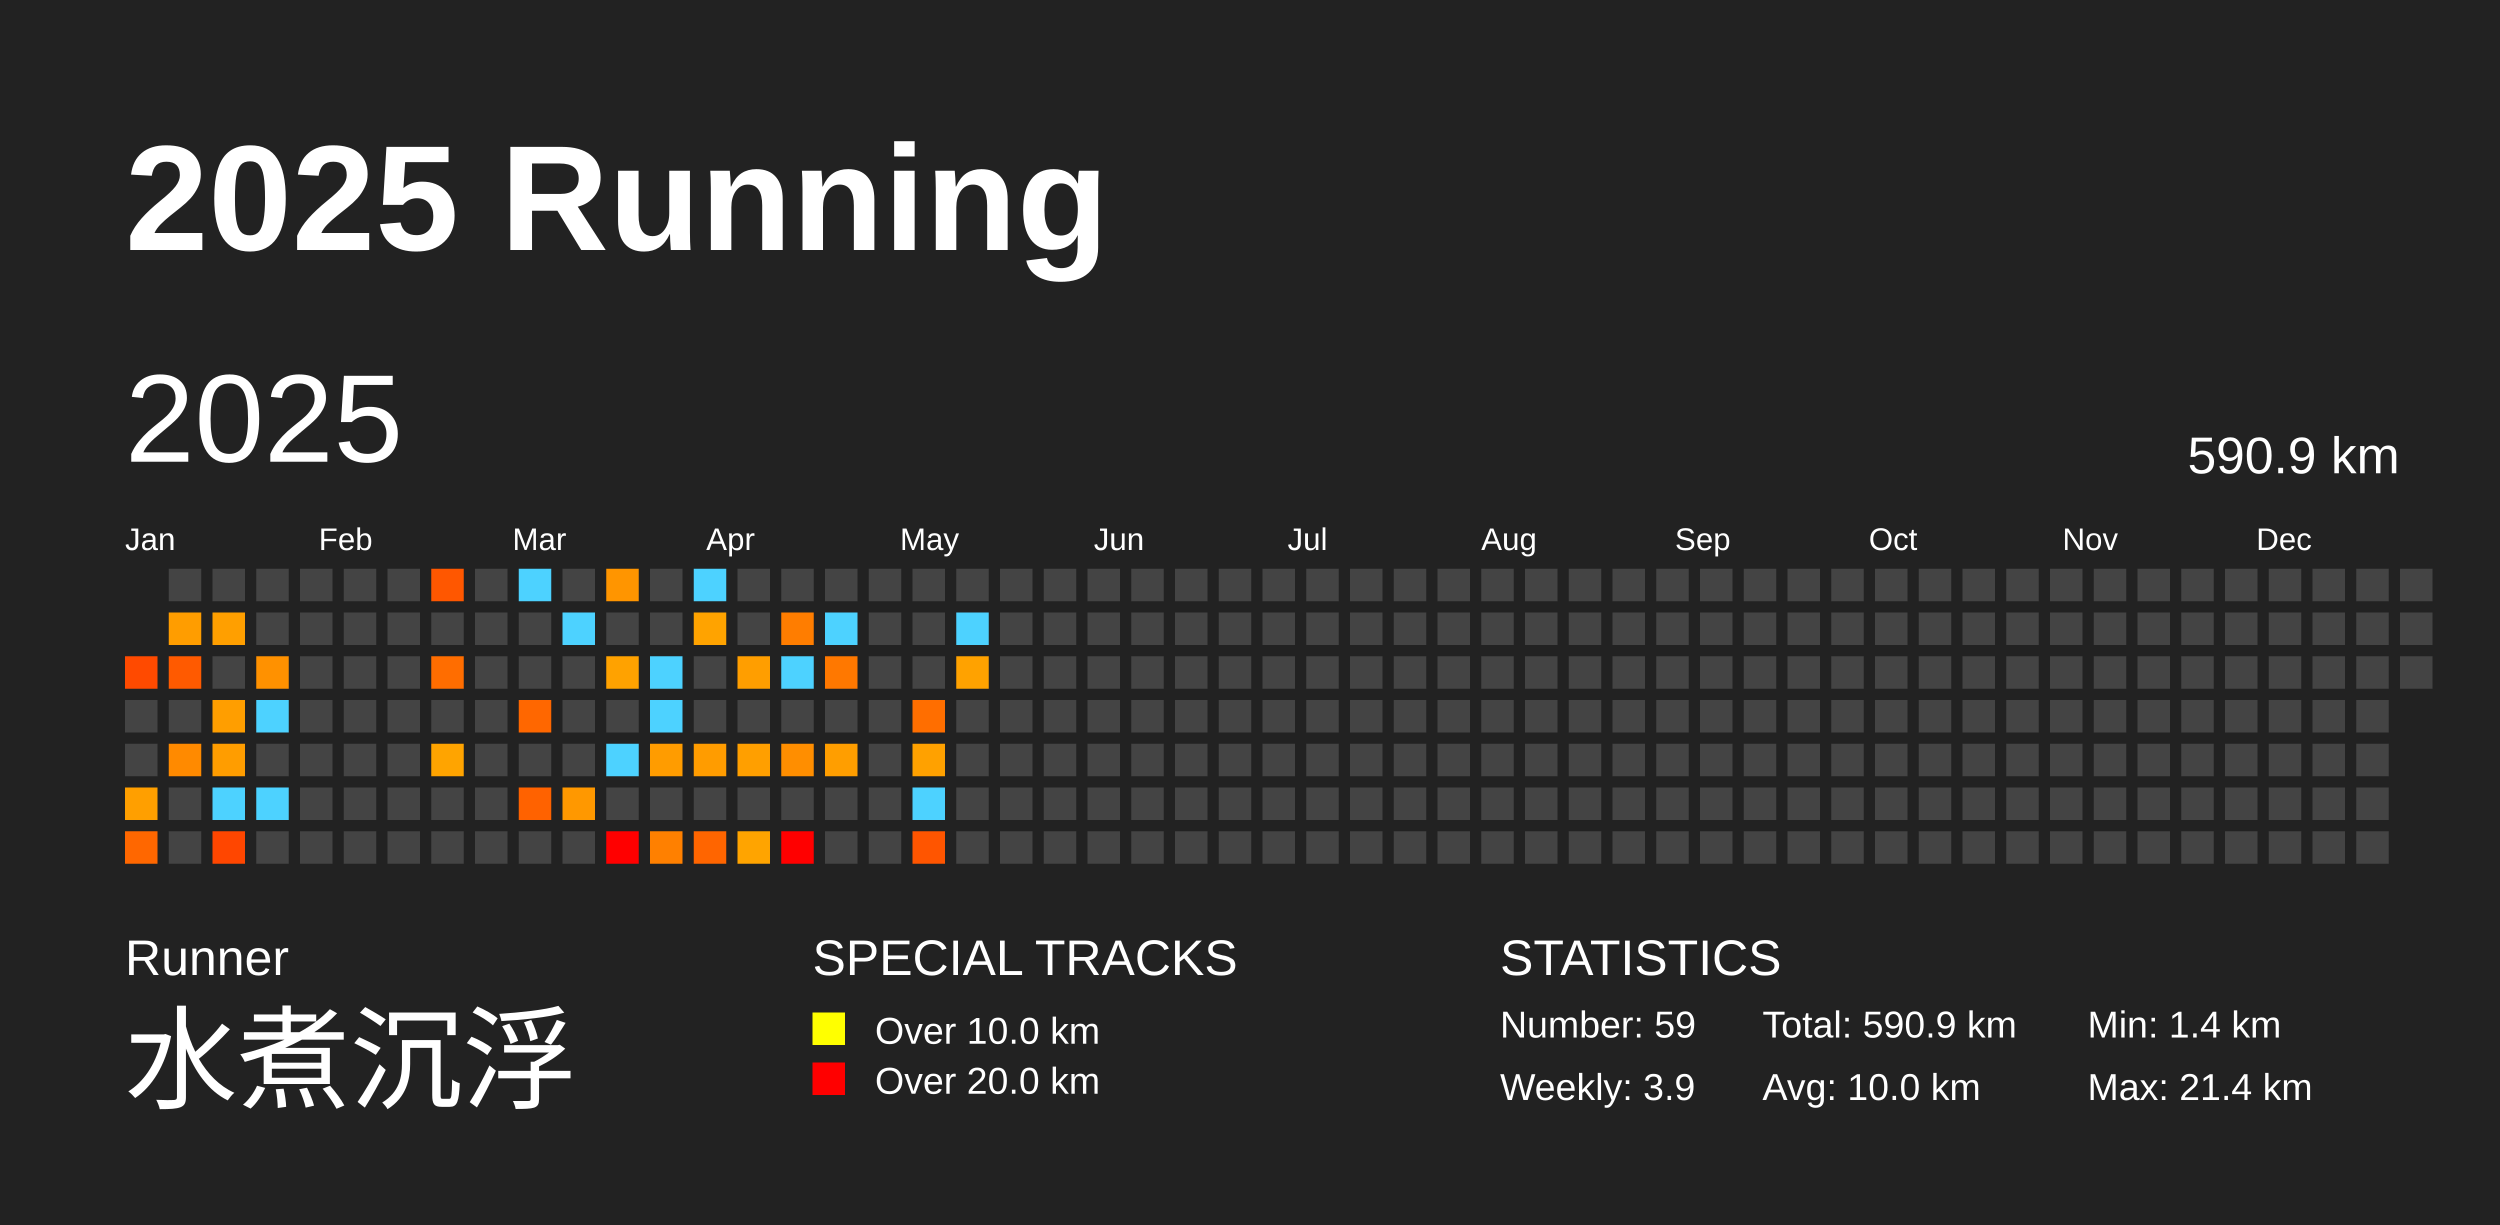
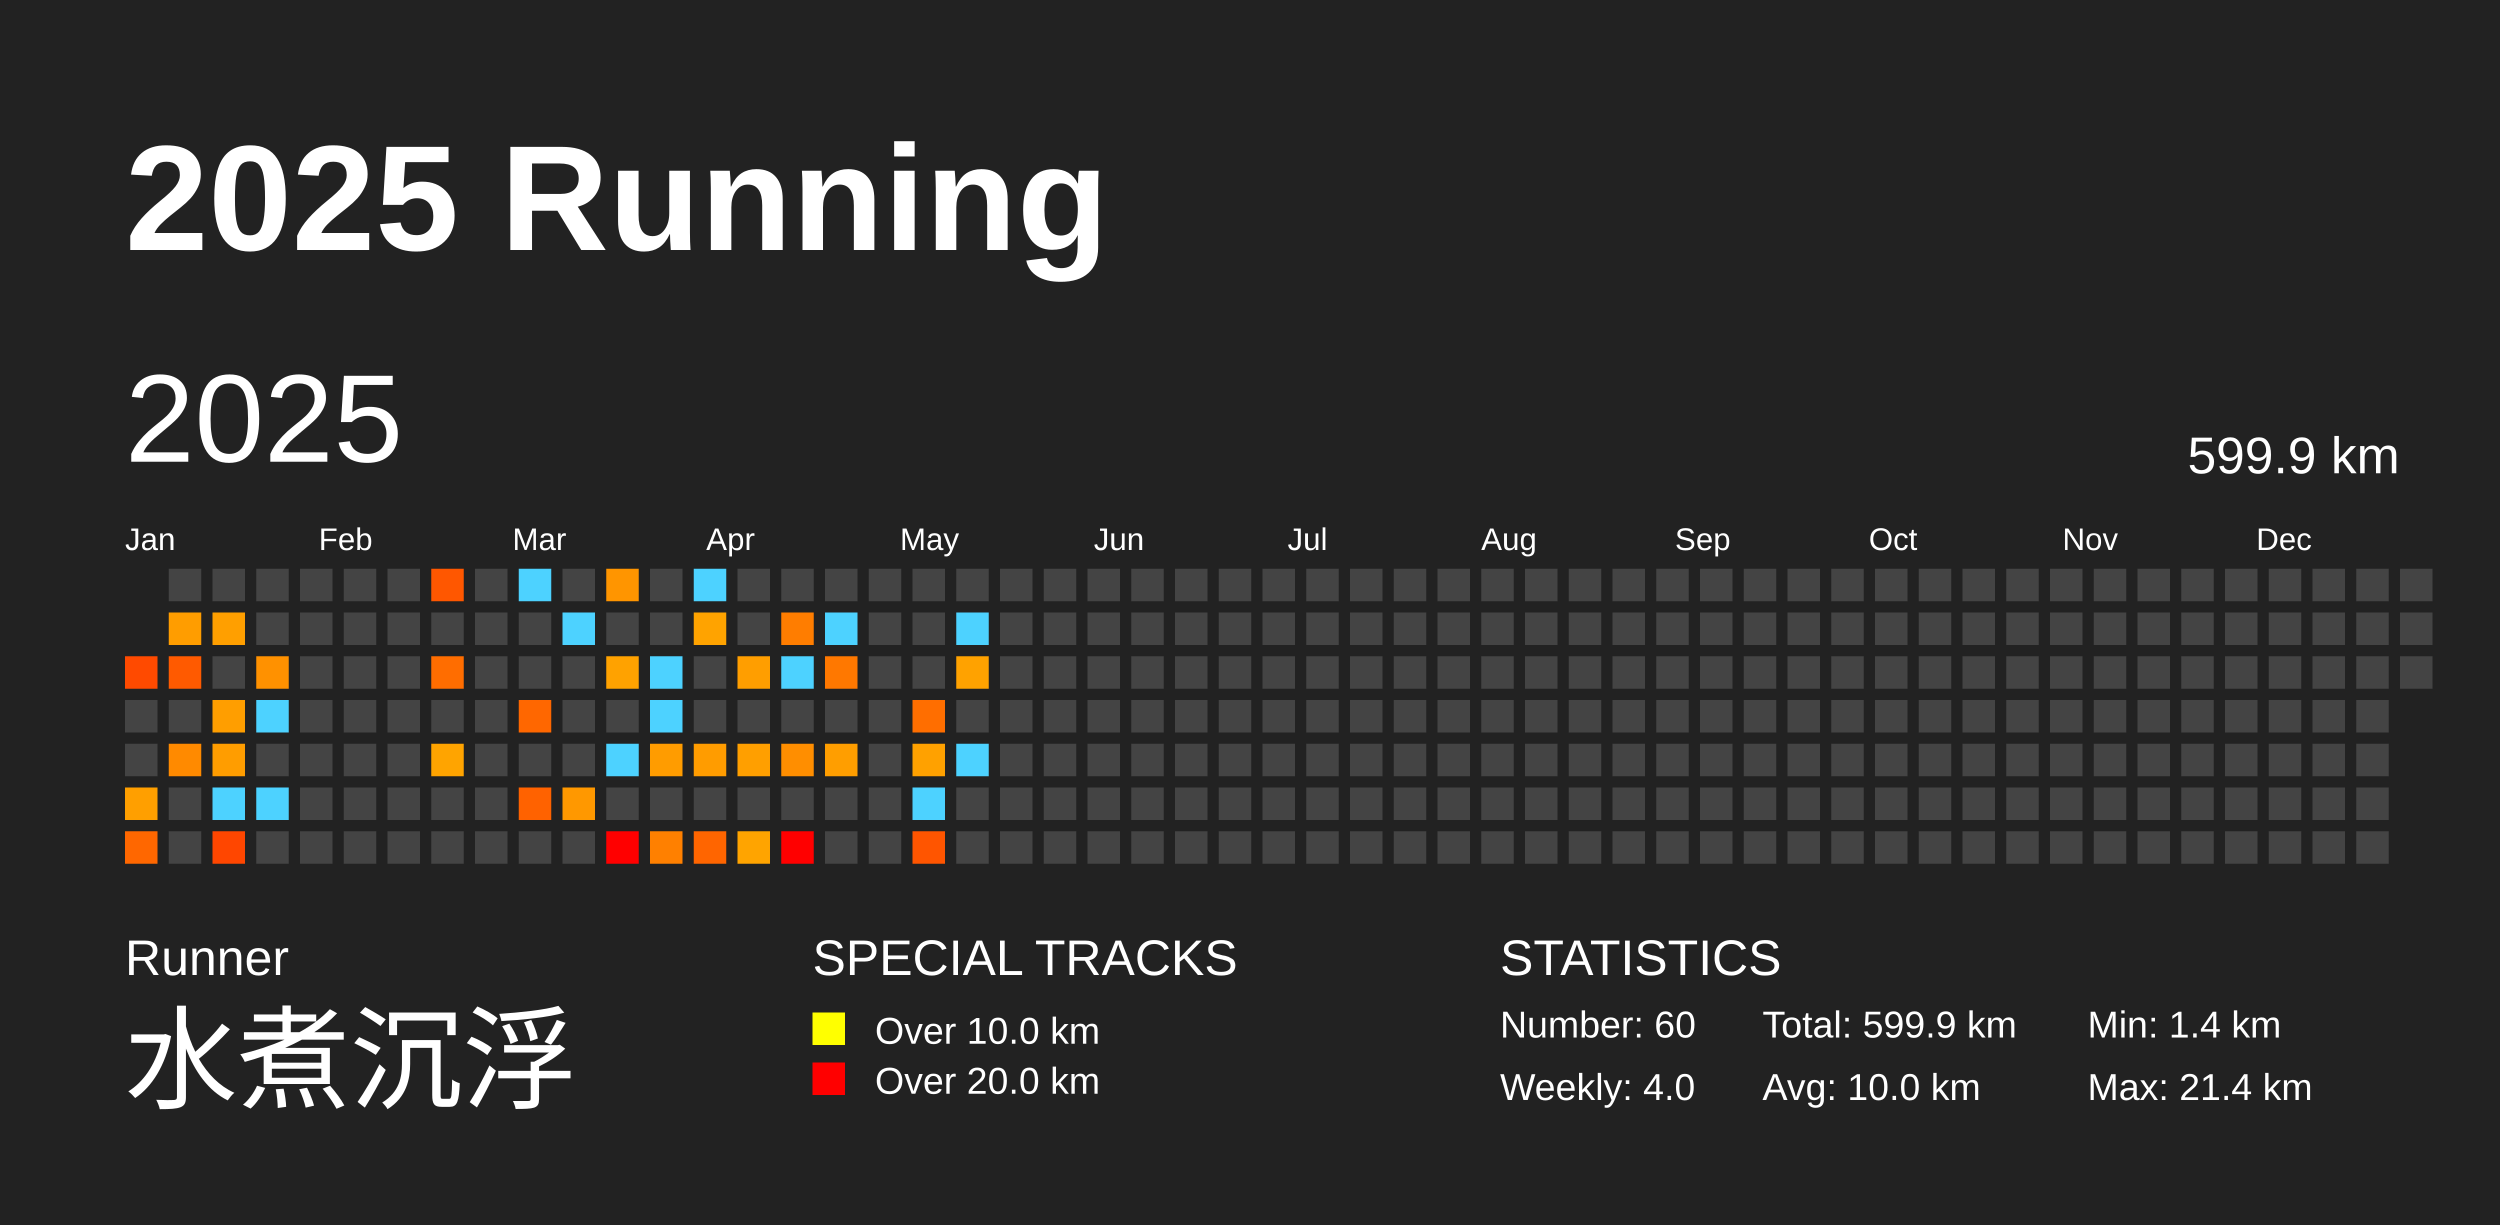
<svg xmlns="http://www.w3.org/2000/svg" baseProfile="full" height="98mm" version="1.1" viewBox="0,0,200,98" width="200mm">
  <defs />
  <rect fill="#222222" height="98" width="200" x="0" y="0" />
  <text fill="#FFFFFF" style="font-size:12px; font-family:Arial; font-weight:bold;" x="10" y="20">2025 Running</text>
  <text fill="#FFFFFF" style="font-size:4px; font-family:Arial" x="10" y="78">Runner</text>
  <text fill="#FFFFFF" style="font-size:9px; font-family:Arial" x="10" y="88">水煮沉浮</text>
  <text fill="#FFFFFF" style="font-size:4px; font-family:Arial" x="65" y="78">SPECIAL TRACKS</text>
  <rect fill="yellow" height="2.6" width="2.6" x="65" y="81" />
  <text fill="#FFFFFF" style="font-size:3px; font-family:Arial" x="70" y="83.5">Over 10.0 km</text>
  <rect fill="red" height="2.6" width="2.6" x="65" y="85" />
  <text fill="#FFFFFF" style="font-size:3px; font-family:Arial" x="70" y="87.5">Over 20.0 km</text>
  <text fill="#FFFFFF" style="font-size:4px; font-family:Arial" x="120" y="78">STATISTICS</text>
-   <text fill="#FFFFFF" style="font-size:3px; font-family:Arial" x="120" y="83">Number: 59</text>
-   <text fill="#FFFFFF" style="font-size:3px; font-family:Arial" x="120" y="88">Weekly: 3.9</text>
-   <text fill="#FFFFFF" style="font-size:3px; font-family:Arial" x="141" y="83">Total: 590.9 km</text>
+   <text fill="#FFFFFF" style="font-size:3px; font-family:Arial" x="120" y="83">Number: 60</text>
+   <text fill="#FFFFFF" style="font-size:3px; font-family:Arial" x="120" y="88">Weekly: 4.0</text>
+   <text fill="#FFFFFF" style="font-size:3px; font-family:Arial" x="141" y="83">Total: 599.9 km</text>
  <text fill="#FFFFFF" style="font-size:3px; font-family:Arial" x="141" y="88">Avg: 10.0 km</text>
  <text fill="#FFFFFF" style="font-size:3px; font-family:Arial" x="167" y="83">Min: 1.4 km</text>
  <text fill="#FFFFFF" style="font-size:3px; font-family:Arial" x="167" y="88">Max: 21.4 km</text>
  <text dominant-baseline="hanging" fill="#FFFFFF" style="font-size:10.0px; font-family:Arial;" x="10" y="30">2025</text>
-   <text dominant-baseline="hanging" fill="#FFFFFF" style="font-size:4.125px; font-family:Arial;" x="175" y="35">590.9 km</text>
+   <text dominant-baseline="hanging" fill="#FFFFFF" style="font-size:4.125px; font-family:Arial;" x="175" y="35">599.9 km</text>
  <text fill="#FFFFFF" style="font-size:2.5px; font-family:Arial" x="10.0" y="44">Jan</text>
  <text fill="#FFFFFF" style="font-size:2.5px; font-family:Arial" x="25.5" y="44">Feb</text>
  <text fill="#FFFFFF" style="font-size:2.5px; font-family:Arial" x="41.0" y="44">Mar</text>
  <text fill="#FFFFFF" style="font-size:2.5px; font-family:Arial" x="56.5" y="44">Apr</text>
  <text fill="#FFFFFF" style="font-size:2.5px; font-family:Arial" x="72.0" y="44">May</text>
  <text fill="#FFFFFF" style="font-size:2.5px; font-family:Arial" x="87.5" y="44">Jun</text>
  <text fill="#FFFFFF" style="font-size:2.5px; font-family:Arial" x="103.0" y="44">Jul</text>
  <text fill="#FFFFFF" style="font-size:2.5px; font-family:Arial" x="118.5" y="44">Aug</text>
  <text fill="#FFFFFF" style="font-size:2.5px; font-family:Arial" x="134.0" y="44">Sep</text>
  <text fill="#FFFFFF" style="font-size:2.5px; font-family:Arial" x="149.5" y="44">Oct</text>
  <text fill="#FFFFFF" style="font-size:2.5px; font-family:Arial" x="165.0" y="44">Nov</text>
  <text fill="#FFFFFF" style="font-size:2.5px; font-family:Arial" x="180.5" y="44">Dec</text>
  <rect fill="#ff4a00" height="2.6" width="2.6" x="10.0" y="52.5" />
  <rect fill="#444444" height="2.6" width="2.6" x="10.0" y="56.0" />
  <rect fill="#444444" height="2.6" width="2.6" x="10.0" y="59.5" />
  <rect fill="#ff9f00" height="2.6" width="2.6" x="10.0" y="63.0" />
  <rect fill="#ff6700" height="2.6" width="2.6" x="10.0" y="66.5" />
  <rect fill="#444444" height="2.6" width="2.6" x="13.5" y="45.5" />
  <rect fill="#ff9d00" height="2.6" width="2.6" x="13.5" y="49.0" />
  <rect fill="#ff5a00" height="2.6" width="2.6" x="13.5" y="52.5" />
  <rect fill="#444444" height="2.6" width="2.6" x="13.5" y="56.0" />
  <rect fill="#ff8a00" height="2.6" width="2.6" x="13.5" y="59.5" />
  <rect fill="#444444" height="2.6" width="2.6" x="13.5" y="63.0" />
  <rect fill="#444444" height="2.6" width="2.6" x="13.5" y="66.5" />
  <rect fill="#444444" height="2.6" width="2.6" x="17.0" y="45.5" />
  <rect fill="#ff9f00" height="2.6" width="2.6" x="17.0" y="49.0" />
  <rect fill="#444444" height="2.6" width="2.6" x="17.0" y="52.5" />
  <rect fill="#ff9e00" height="2.6" width="2.6" x="17.0" y="56.0" />
  <rect fill="#ff9d00" height="2.6" width="2.6" x="17.0" y="59.5" />
  <rect fill="#4dd2ff" height="2.6" width="2.6" x="17.0" y="63.0" />
  <rect fill="#ff4600" height="2.6" width="2.6" x="17.0" y="66.5" />
  <rect fill="#444444" height="2.6" width="2.6" x="20.5" y="45.5" />
  <rect fill="#444444" height="2.6" width="2.6" x="20.5" y="49.0" />
  <rect fill="#ff9100" height="2.6" width="2.6" x="20.5" y="52.5" />
  <rect fill="#4dd2ff" height="2.6" width="2.6" x="20.5" y="56.0" />
  <rect fill="#444444" height="2.6" width="2.6" x="20.5" y="59.5" />
  <rect fill="#4dd2ff" height="2.6" width="2.6" x="20.5" y="63.0" />
  <rect fill="#444444" height="2.6" width="2.6" x="20.5" y="66.5" />
  <rect fill="#444444" height="2.6" width="2.6" x="24.0" y="45.5" />
  <rect fill="#444444" height="2.6" width="2.6" x="24.0" y="49.0" />
  <rect fill="#444444" height="2.6" width="2.6" x="24.0" y="52.5" />
  <rect fill="#444444" height="2.6" width="2.6" x="24.0" y="56.0" />
  <rect fill="#444444" height="2.6" width="2.6" x="24.0" y="59.5" />
  <rect fill="#444444" height="2.6" width="2.6" x="24.0" y="63.0" />
  <rect fill="#444444" height="2.6" width="2.6" x="24.0" y="66.5" />
  <rect fill="#444444" height="2.6" width="2.6" x="27.5" y="45.5" />
  <rect fill="#444444" height="2.6" width="2.6" x="27.5" y="49.0" />
  <rect fill="#444444" height="2.6" width="2.6" x="27.5" y="52.5" />
  <rect fill="#444444" height="2.6" width="2.6" x="27.5" y="56.0" />
  <rect fill="#444444" height="2.6" width="2.6" x="27.5" y="59.5" />
  <rect fill="#444444" height="2.6" width="2.6" x="27.5" y="63.0" />
  <rect fill="#444444" height="2.6" width="2.6" x="27.5" y="66.5" />
  <rect fill="#444444" height="2.6" width="2.6" x="31.0" y="45.5" />
  <rect fill="#444444" height="2.6" width="2.6" x="31.0" y="49.0" />
  <rect fill="#444444" height="2.6" width="2.6" x="31.0" y="52.5" />
  <rect fill="#444444" height="2.6" width="2.6" x="31.0" y="56.0" />
  <rect fill="#444444" height="2.6" width="2.6" x="31.0" y="59.5" />
  <rect fill="#444444" height="2.6" width="2.6" x="31.0" y="63.0" />
  <rect fill="#444444" height="2.6" width="2.6" x="31.0" y="66.5" />
  <rect fill="#ff5700" height="2.6" width="2.6" x="34.5" y="45.5" />
  <rect fill="#444444" height="2.6" width="2.6" x="34.5" y="49.0" />
  <rect fill="#ff6d00" height="2.6" width="2.6" x="34.5" y="52.5" />
  <rect fill="#444444" height="2.6" width="2.6" x="34.5" y="56.0" />
  <rect fill="#ffa400" height="2.6" width="2.6" x="34.5" y="59.5" />
  <rect fill="#444444" height="2.6" width="2.6" x="34.5" y="63.0" />
  <rect fill="#444444" height="2.6" width="2.6" x="34.5" y="66.5" />
  <rect fill="#444444" height="2.6" width="2.6" x="38.0" y="45.5" />
  <rect fill="#444444" height="2.6" width="2.6" x="38.0" y="49.0" />
  <rect fill="#444444" height="2.6" width="2.6" x="38.0" y="52.5" />
  <rect fill="#444444" height="2.6" width="2.6" x="38.0" y="56.0" />
  <rect fill="#444444" height="2.6" width="2.6" x="38.0" y="59.5" />
  <rect fill="#444444" height="2.6" width="2.6" x="38.0" y="63.0" />
  <rect fill="#444444" height="2.6" width="2.6" x="38.0" y="66.5" />
  <rect fill="#4dd2ff" height="2.6" width="2.6" x="41.5" y="45.5" />
  <rect fill="#444444" height="2.6" width="2.6" x="41.5" y="49.0" />
  <rect fill="#444444" height="2.6" width="2.6" x="41.5" y="52.5" />
  <rect fill="#ff6700" height="2.6" width="2.6" x="41.5" y="56.0" />
  <rect fill="#444444" height="2.6" width="2.6" x="41.5" y="59.5" />
  <rect fill="#ff6200" height="2.6" width="2.6" x="41.5" y="63.0" />
  <rect fill="#444444" height="2.6" width="2.6" x="41.5" y="66.5" />
  <rect fill="#444444" height="2.6" width="2.6" x="45.0" y="45.5" />
  <rect fill="#4dd2ff" height="2.6" width="2.6" x="45.0" y="49.0" />
  <rect fill="#444444" height="2.6" width="2.6" x="45.0" y="52.5" />
  <rect fill="#444444" height="2.6" width="2.6" x="45.0" y="56.0" />
  <rect fill="#444444" height="2.6" width="2.6" x="45.0" y="59.5" />
  <rect fill="#ff9800" height="2.6" width="2.6" x="45.0" y="63.0" />
  <rect fill="#444444" height="2.6" width="2.6" x="45.0" y="66.5" />
  <rect fill="#ff9500" height="2.6" width="2.6" x="48.5" y="45.5" />
  <rect fill="#444444" height="2.6" width="2.6" x="48.5" y="49.0" />
  <rect fill="#ffa200" height="2.6" width="2.6" x="48.5" y="52.5" />
  <rect fill="#444444" height="2.6" width="2.6" x="48.5" y="56.0" />
  <rect fill="#4dd2ff" height="2.6" width="2.6" x="48.5" y="59.5" />
  <rect fill="#444444" height="2.6" width="2.6" x="48.5" y="63.0" />
  <rect fill="red" height="2.6" width="2.6" x="48.5" y="66.5" />
  <rect fill="#444444" height="2.6" width="2.6" x="52.0" y="45.5" />
  <rect fill="#444444" height="2.6" width="2.6" x="52.0" y="49.0" />
  <rect fill="#4dd2ff" height="2.6" width="2.6" x="52.0" y="52.5" />
  <rect fill="#4dd2ff" height="2.6" width="2.6" x="52.0" y="56.0" />
  <rect fill="#ff9c00" height="2.6" width="2.6" x="52.0" y="59.5" />
  <rect fill="#444444" height="2.6" width="2.6" x="52.0" y="63.0" />
  <rect fill="#ff8000" height="2.6" width="2.6" x="52.0" y="66.5" />
  <rect fill="#4dd2ff" height="2.6" width="2.6" x="55.5" y="45.5" />
  <rect fill="#ffa300" height="2.6" width="2.6" x="55.5" y="49.0" />
  <rect fill="#444444" height="2.6" width="2.6" x="55.5" y="52.5" />
  <rect fill="#444444" height="2.6" width="2.6" x="55.5" y="56.0" />
  <rect fill="#ff9c00" height="2.6" width="2.6" x="55.5" y="59.5" />
  <rect fill="#444444" height="2.6" width="2.6" x="55.5" y="63.0" />
  <rect fill="#ff6500" height="2.6" width="2.6" x="55.5" y="66.5" />
  <rect fill="#444444" height="2.6" width="2.6" x="59.0" y="45.5" />
  <rect fill="#444444" height="2.6" width="2.6" x="59.0" y="49.0" />
  <rect fill="#ff9e00" height="2.6" width="2.6" x="59.0" y="52.5" />
  <rect fill="#444444" height="2.6" width="2.6" x="59.0" y="56.0" />
  <rect fill="#ff9f00" height="2.6" width="2.6" x="59.0" y="59.5" />
  <rect fill="#444444" height="2.6" width="2.6" x="59.0" y="63.0" />
  <rect fill="#ffa400" height="2.6" width="2.6" x="59.0" y="66.5" />
  <rect fill="#444444" height="2.6" width="2.6" x="62.5" y="45.5" />
  <rect fill="#ff7d00" height="2.6" width="2.6" x="62.5" y="49.0" />
  <rect fill="#4dd2ff" height="2.6" width="2.6" x="62.5" y="52.5" />
  <rect fill="#444444" height="2.6" width="2.6" x="62.5" y="56.0" />
  <rect fill="#ff8e00" height="2.6" width="2.6" x="62.5" y="59.5" />
  <rect fill="#444444" height="2.6" width="2.6" x="62.5" y="63.0" />
  <rect fill="red" height="2.6" width="2.6" x="62.5" y="66.5" />
  <rect fill="#444444" height="2.6" width="2.6" x="66.0" y="45.5" />
  <rect fill="#4dd2ff" height="2.6" width="2.6" x="66.0" y="49.0" />
  <rect fill="#ff7800" height="2.6" width="2.6" x="66.0" y="52.5" />
  <rect fill="#444444" height="2.6" width="2.6" x="66.0" y="56.0" />
  <rect fill="#ff9e00" height="2.6" width="2.6" x="66.0" y="59.5" />
  <rect fill="#444444" height="2.6" width="2.6" x="66.0" y="63.0" />
  <rect fill="#444444" height="2.6" width="2.6" x="66.0" y="66.5" />
  <rect fill="#444444" height="2.6" width="2.6" x="69.5" y="45.5" />
  <rect fill="#444444" height="2.6" width="2.6" x="69.5" y="49.0" />
  <rect fill="#444444" height="2.6" width="2.6" x="69.5" y="52.5" />
  <rect fill="#444444" height="2.6" width="2.6" x="69.5" y="56.0" />
  <rect fill="#444444" height="2.6" width="2.6" x="69.5" y="59.5" />
  <rect fill="#444444" height="2.6" width="2.6" x="69.5" y="63.0" />
  <rect fill="#444444" height="2.6" width="2.6" x="69.5" y="66.5" />
  <rect fill="#444444" height="2.6" width="2.6" x="73.0" y="45.5" />
  <rect fill="#444444" height="2.6" width="2.6" x="73.0" y="49.0" />
  <rect fill="#444444" height="2.6" width="2.6" x="73.0" y="52.5" />
  <rect fill="#ff6e00" height="2.6" width="2.6" x="73.0" y="56.0" />
  <rect fill="#ffa100" height="2.6" width="2.6" x="73.0" y="59.5" />
  <rect fill="#4dd2ff" height="2.6" width="2.6" x="73.0" y="63.0" />
  <rect fill="#ff5500" height="2.6" width="2.6" x="73.0" y="66.5" />
  <rect fill="#444444" height="2.6" width="2.6" x="76.5" y="45.5" />
  <rect fill="#4dd2ff" height="2.6" width="2.6" x="76.5" y="49.0" />
  <rect fill="#ffa200" height="2.6" width="2.6" x="76.5" y="52.5" />
  <rect fill="#444444" height="2.6" width="2.6" x="76.5" y="56.0" />
-   <rect fill="#444444" height="2.6" width="2.6" x="76.5" y="59.5" />
+   <rect fill="#4dd2ff" height="2.6" width="2.6" x="76.5" y="59.5" />
  <rect fill="#444444" height="2.6" width="2.6" x="76.5" y="63.0" />
  <rect fill="#444444" height="2.6" width="2.6" x="76.5" y="66.5" />
  <rect fill="#444444" height="2.6" width="2.6" x="80.0" y="45.5" />
  <rect fill="#444444" height="2.6" width="2.6" x="80.0" y="49.0" />
  <rect fill="#444444" height="2.6" width="2.6" x="80.0" y="52.5" />
  <rect fill="#444444" height="2.6" width="2.6" x="80.0" y="56.0" />
  <rect fill="#444444" height="2.6" width="2.6" x="80.0" y="59.5" />
  <rect fill="#444444" height="2.6" width="2.6" x="80.0" y="63.0" />
  <rect fill="#444444" height="2.6" width="2.6" x="80.0" y="66.5" />
  <rect fill="#444444" height="2.6" width="2.6" x="83.5" y="45.5" />
  <rect fill="#444444" height="2.6" width="2.6" x="83.5" y="49.0" />
  <rect fill="#444444" height="2.6" width="2.6" x="83.5" y="52.5" />
  <rect fill="#444444" height="2.6" width="2.6" x="83.5" y="56.0" />
  <rect fill="#444444" height="2.6" width="2.6" x="83.5" y="59.5" />
  <rect fill="#444444" height="2.6" width="2.6" x="83.5" y="63.0" />
  <rect fill="#444444" height="2.6" width="2.6" x="83.5" y="66.5" />
  <rect fill="#444444" height="2.6" width="2.6" x="87.0" y="45.5" />
  <rect fill="#444444" height="2.6" width="2.6" x="87.0" y="49.0" />
  <rect fill="#444444" height="2.6" width="2.6" x="87.0" y="52.5" />
  <rect fill="#444444" height="2.6" width="2.6" x="87.0" y="56.0" />
  <rect fill="#444444" height="2.6" width="2.6" x="87.0" y="59.5" />
  <rect fill="#444444" height="2.6" width="2.6" x="87.0" y="63.0" />
  <rect fill="#444444" height="2.6" width="2.6" x="87.0" y="66.5" />
  <rect fill="#444444" height="2.6" width="2.6" x="90.5" y="45.5" />
  <rect fill="#444444" height="2.6" width="2.6" x="90.5" y="49.0" />
  <rect fill="#444444" height="2.6" width="2.6" x="90.5" y="52.5" />
  <rect fill="#444444" height="2.6" width="2.6" x="90.5" y="56.0" />
  <rect fill="#444444" height="2.6" width="2.6" x="90.5" y="59.5" />
  <rect fill="#444444" height="2.6" width="2.6" x="90.5" y="63.0" />
  <rect fill="#444444" height="2.6" width="2.6" x="90.5" y="66.5" />
  <rect fill="#444444" height="2.6" width="2.6" x="94.0" y="45.5" />
  <rect fill="#444444" height="2.6" width="2.6" x="94.0" y="49.0" />
  <rect fill="#444444" height="2.6" width="2.6" x="94.0" y="52.5" />
  <rect fill="#444444" height="2.6" width="2.6" x="94.0" y="56.0" />
  <rect fill="#444444" height="2.6" width="2.6" x="94.0" y="59.5" />
  <rect fill="#444444" height="2.6" width="2.6" x="94.0" y="63.0" />
  <rect fill="#444444" height="2.6" width="2.6" x="94.0" y="66.5" />
  <rect fill="#444444" height="2.6" width="2.6" x="97.5" y="45.5" />
  <rect fill="#444444" height="2.6" width="2.6" x="97.5" y="49.0" />
  <rect fill="#444444" height="2.6" width="2.6" x="97.5" y="52.5" />
  <rect fill="#444444" height="2.6" width="2.6" x="97.5" y="56.0" />
  <rect fill="#444444" height="2.6" width="2.6" x="97.5" y="59.5" />
  <rect fill="#444444" height="2.6" width="2.6" x="97.5" y="63.0" />
  <rect fill="#444444" height="2.6" width="2.6" x="97.5" y="66.5" />
  <rect fill="#444444" height="2.6" width="2.6" x="101.0" y="45.5" />
  <rect fill="#444444" height="2.6" width="2.6" x="101.0" y="49.0" />
  <rect fill="#444444" height="2.6" width="2.6" x="101.0" y="52.5" />
  <rect fill="#444444" height="2.6" width="2.6" x="101.0" y="56.0" />
  <rect fill="#444444" height="2.6" width="2.6" x="101.0" y="59.5" />
  <rect fill="#444444" height="2.6" width="2.6" x="101.0" y="63.0" />
  <rect fill="#444444" height="2.6" width="2.6" x="101.0" y="66.5" />
  <rect fill="#444444" height="2.6" width="2.6" x="104.5" y="45.5" />
  <rect fill="#444444" height="2.6" width="2.6" x="104.5" y="49.0" />
  <rect fill="#444444" height="2.6" width="2.6" x="104.5" y="52.5" />
  <rect fill="#444444" height="2.6" width="2.6" x="104.5" y="56.0" />
  <rect fill="#444444" height="2.6" width="2.6" x="104.5" y="59.5" />
  <rect fill="#444444" height="2.6" width="2.6" x="104.5" y="63.0" />
  <rect fill="#444444" height="2.6" width="2.6" x="104.5" y="66.5" />
  <rect fill="#444444" height="2.6" width="2.6" x="108.0" y="45.5" />
  <rect fill="#444444" height="2.6" width="2.6" x="108.0" y="49.0" />
  <rect fill="#444444" height="2.6" width="2.6" x="108.0" y="52.5" />
  <rect fill="#444444" height="2.6" width="2.6" x="108.0" y="56.0" />
  <rect fill="#444444" height="2.6" width="2.6" x="108.0" y="59.5" />
  <rect fill="#444444" height="2.6" width="2.6" x="108.0" y="63.0" />
  <rect fill="#444444" height="2.6" width="2.6" x="108.0" y="66.5" />
  <rect fill="#444444" height="2.6" width="2.6" x="111.5" y="45.5" />
  <rect fill="#444444" height="2.6" width="2.6" x="111.5" y="49.0" />
  <rect fill="#444444" height="2.6" width="2.6" x="111.5" y="52.5" />
  <rect fill="#444444" height="2.6" width="2.6" x="111.5" y="56.0" />
  <rect fill="#444444" height="2.6" width="2.6" x="111.5" y="59.5" />
  <rect fill="#444444" height="2.6" width="2.6" x="111.5" y="63.0" />
  <rect fill="#444444" height="2.6" width="2.6" x="111.5" y="66.5" />
  <rect fill="#444444" height="2.6" width="2.6" x="115.0" y="45.5" />
  <rect fill="#444444" height="2.6" width="2.6" x="115.0" y="49.0" />
  <rect fill="#444444" height="2.6" width="2.6" x="115.0" y="52.5" />
  <rect fill="#444444" height="2.6" width="2.6" x="115.0" y="56.0" />
  <rect fill="#444444" height="2.6" width="2.6" x="115.0" y="59.5" />
  <rect fill="#444444" height="2.6" width="2.6" x="115.0" y="63.0" />
  <rect fill="#444444" height="2.6" width="2.6" x="115.0" y="66.5" />
  <rect fill="#444444" height="2.6" width="2.6" x="118.5" y="45.5" />
  <rect fill="#444444" height="2.6" width="2.6" x="118.5" y="49.0" />
  <rect fill="#444444" height="2.6" width="2.6" x="118.5" y="52.5" />
  <rect fill="#444444" height="2.6" width="2.6" x="118.5" y="56.0" />
  <rect fill="#444444" height="2.6" width="2.6" x="118.5" y="59.5" />
  <rect fill="#444444" height="2.6" width="2.6" x="118.5" y="63.0" />
  <rect fill="#444444" height="2.6" width="2.6" x="118.5" y="66.5" />
  <rect fill="#444444" height="2.6" width="2.6" x="122.0" y="45.5" />
  <rect fill="#444444" height="2.6" width="2.6" x="122.0" y="49.0" />
  <rect fill="#444444" height="2.6" width="2.6" x="122.0" y="52.5" />
  <rect fill="#444444" height="2.6" width="2.6" x="122.0" y="56.0" />
  <rect fill="#444444" height="2.6" width="2.6" x="122.0" y="59.5" />
  <rect fill="#444444" height="2.6" width="2.6" x="122.0" y="63.0" />
  <rect fill="#444444" height="2.6" width="2.6" x="122.0" y="66.5" />
  <rect fill="#444444" height="2.6" width="2.6" x="125.5" y="45.5" />
  <rect fill="#444444" height="2.6" width="2.6" x="125.5" y="49.0" />
  <rect fill="#444444" height="2.6" width="2.6" x="125.5" y="52.5" />
  <rect fill="#444444" height="2.6" width="2.6" x="125.5" y="56.0" />
  <rect fill="#444444" height="2.6" width="2.6" x="125.5" y="59.5" />
  <rect fill="#444444" height="2.6" width="2.6" x="125.5" y="63.0" />
  <rect fill="#444444" height="2.6" width="2.6" x="125.5" y="66.5" />
  <rect fill="#444444" height="2.6" width="2.6" x="129.0" y="45.5" />
  <rect fill="#444444" height="2.6" width="2.6" x="129.0" y="49.0" />
  <rect fill="#444444" height="2.6" width="2.6" x="129.0" y="52.5" />
  <rect fill="#444444" height="2.6" width="2.6" x="129.0" y="56.0" />
  <rect fill="#444444" height="2.6" width="2.6" x="129.0" y="59.5" />
  <rect fill="#444444" height="2.6" width="2.6" x="129.0" y="63.0" />
  <rect fill="#444444" height="2.6" width="2.6" x="129.0" y="66.5" />
  <rect fill="#444444" height="2.6" width="2.6" x="132.5" y="45.5" />
  <rect fill="#444444" height="2.6" width="2.6" x="132.5" y="49.0" />
  <rect fill="#444444" height="2.6" width="2.6" x="132.5" y="52.5" />
  <rect fill="#444444" height="2.6" width="2.6" x="132.5" y="56.0" />
  <rect fill="#444444" height="2.6" width="2.6" x="132.5" y="59.5" />
  <rect fill="#444444" height="2.6" width="2.6" x="132.5" y="63.0" />
  <rect fill="#444444" height="2.6" width="2.6" x="132.5" y="66.5" />
  <rect fill="#444444" height="2.6" width="2.6" x="136.0" y="45.5" />
  <rect fill="#444444" height="2.6" width="2.6" x="136.0" y="49.0" />
  <rect fill="#444444" height="2.6" width="2.6" x="136.0" y="52.5" />
  <rect fill="#444444" height="2.6" width="2.6" x="136.0" y="56.0" />
  <rect fill="#444444" height="2.6" width="2.6" x="136.0" y="59.5" />
  <rect fill="#444444" height="2.6" width="2.6" x="136.0" y="63.0" />
  <rect fill="#444444" height="2.6" width="2.6" x="136.0" y="66.5" />
  <rect fill="#444444" height="2.6" width="2.6" x="139.5" y="45.5" />
  <rect fill="#444444" height="2.6" width="2.6" x="139.5" y="49.0" />
  <rect fill="#444444" height="2.6" width="2.6" x="139.5" y="52.5" />
  <rect fill="#444444" height="2.6" width="2.6" x="139.5" y="56.0" />
  <rect fill="#444444" height="2.6" width="2.6" x="139.5" y="59.5" />
  <rect fill="#444444" height="2.6" width="2.6" x="139.5" y="63.0" />
  <rect fill="#444444" height="2.6" width="2.6" x="139.5" y="66.5" />
  <rect fill="#444444" height="2.6" width="2.6" x="143.0" y="45.5" />
  <rect fill="#444444" height="2.6" width="2.6" x="143.0" y="49.0" />
  <rect fill="#444444" height="2.6" width="2.6" x="143.0" y="52.5" />
  <rect fill="#444444" height="2.6" width="2.6" x="143.0" y="56.0" />
  <rect fill="#444444" height="2.6" width="2.6" x="143.0" y="59.5" />
  <rect fill="#444444" height="2.6" width="2.6" x="143.0" y="63.0" />
  <rect fill="#444444" height="2.6" width="2.6" x="143.0" y="66.5" />
  <rect fill="#444444" height="2.6" width="2.6" x="146.5" y="45.5" />
  <rect fill="#444444" height="2.6" width="2.6" x="146.5" y="49.0" />
  <rect fill="#444444" height="2.6" width="2.6" x="146.5" y="52.5" />
  <rect fill="#444444" height="2.6" width="2.6" x="146.5" y="56.0" />
  <rect fill="#444444" height="2.6" width="2.6" x="146.5" y="59.5" />
  <rect fill="#444444" height="2.6" width="2.6" x="146.5" y="63.0" />
  <rect fill="#444444" height="2.6" width="2.6" x="146.5" y="66.5" />
  <rect fill="#444444" height="2.6" width="2.6" x="150.0" y="45.5" />
  <rect fill="#444444" height="2.6" width="2.6" x="150.0" y="49.0" />
  <rect fill="#444444" height="2.6" width="2.6" x="150.0" y="52.5" />
  <rect fill="#444444" height="2.6" width="2.6" x="150.0" y="56.0" />
  <rect fill="#444444" height="2.6" width="2.6" x="150.0" y="59.5" />
  <rect fill="#444444" height="2.6" width="2.6" x="150.0" y="63.0" />
  <rect fill="#444444" height="2.6" width="2.6" x="150.0" y="66.5" />
  <rect fill="#444444" height="2.6" width="2.6" x="153.5" y="45.5" />
  <rect fill="#444444" height="2.6" width="2.6" x="153.5" y="49.0" />
  <rect fill="#444444" height="2.6" width="2.6" x="153.5" y="52.5" />
  <rect fill="#444444" height="2.6" width="2.6" x="153.5" y="56.0" />
  <rect fill="#444444" height="2.6" width="2.6" x="153.5" y="59.5" />
  <rect fill="#444444" height="2.6" width="2.6" x="153.5" y="63.0" />
  <rect fill="#444444" height="2.6" width="2.6" x="153.5" y="66.5" />
  <rect fill="#444444" height="2.6" width="2.6" x="157.0" y="45.5" />
  <rect fill="#444444" height="2.6" width="2.6" x="157.0" y="49.0" />
  <rect fill="#444444" height="2.6" width="2.6" x="157.0" y="52.5" />
  <rect fill="#444444" height="2.6" width="2.6" x="157.0" y="56.0" />
  <rect fill="#444444" height="2.6" width="2.6" x="157.0" y="59.5" />
  <rect fill="#444444" height="2.6" width="2.6" x="157.0" y="63.0" />
  <rect fill="#444444" height="2.6" width="2.6" x="157.0" y="66.5" />
  <rect fill="#444444" height="2.6" width="2.6" x="160.5" y="45.5" />
  <rect fill="#444444" height="2.6" width="2.6" x="160.5" y="49.0" />
  <rect fill="#444444" height="2.6" width="2.6" x="160.5" y="52.5" />
  <rect fill="#444444" height="2.6" width="2.6" x="160.5" y="56.0" />
  <rect fill="#444444" height="2.6" width="2.6" x="160.5" y="59.5" />
  <rect fill="#444444" height="2.6" width="2.6" x="160.5" y="63.0" />
  <rect fill="#444444" height="2.6" width="2.6" x="160.5" y="66.5" />
  <rect fill="#444444" height="2.6" width="2.6" x="164.0" y="45.5" />
  <rect fill="#444444" height="2.6" width="2.6" x="164.0" y="49.0" />
  <rect fill="#444444" height="2.6" width="2.6" x="164.0" y="52.5" />
  <rect fill="#444444" height="2.6" width="2.6" x="164.0" y="56.0" />
  <rect fill="#444444" height="2.6" width="2.6" x="164.0" y="59.5" />
  <rect fill="#444444" height="2.6" width="2.6" x="164.0" y="63.0" />
  <rect fill="#444444" height="2.6" width="2.6" x="164.0" y="66.5" />
  <rect fill="#444444" height="2.6" width="2.6" x="167.5" y="45.5" />
  <rect fill="#444444" height="2.6" width="2.6" x="167.5" y="49.0" />
  <rect fill="#444444" height="2.6" width="2.6" x="167.5" y="52.5" />
  <rect fill="#444444" height="2.6" width="2.6" x="167.5" y="56.0" />
  <rect fill="#444444" height="2.6" width="2.6" x="167.5" y="59.5" />
  <rect fill="#444444" height="2.6" width="2.6" x="167.5" y="63.0" />
  <rect fill="#444444" height="2.6" width="2.6" x="167.5" y="66.5" />
  <rect fill="#444444" height="2.6" width="2.6" x="171.0" y="45.5" />
  <rect fill="#444444" height="2.6" width="2.6" x="171.0" y="49.0" />
  <rect fill="#444444" height="2.6" width="2.6" x="171.0" y="52.5" />
  <rect fill="#444444" height="2.6" width="2.6" x="171.0" y="56.0" />
  <rect fill="#444444" height="2.6" width="2.6" x="171.0" y="59.5" />
  <rect fill="#444444" height="2.6" width="2.6" x="171.0" y="63.0" />
  <rect fill="#444444" height="2.6" width="2.6" x="171.0" y="66.5" />
  <rect fill="#444444" height="2.6" width="2.6" x="174.5" y="45.5" />
  <rect fill="#444444" height="2.6" width="2.6" x="174.5" y="49.0" />
  <rect fill="#444444" height="2.6" width="2.6" x="174.5" y="52.5" />
  <rect fill="#444444" height="2.6" width="2.6" x="174.5" y="56.0" />
  <rect fill="#444444" height="2.6" width="2.6" x="174.5" y="59.5" />
  <rect fill="#444444" height="2.6" width="2.6" x="174.5" y="63.0" />
  <rect fill="#444444" height="2.6" width="2.6" x="174.5" y="66.5" />
  <rect fill="#444444" height="2.6" width="2.6" x="178.0" y="45.5" />
  <rect fill="#444444" height="2.6" width="2.6" x="178.0" y="49.0" />
  <rect fill="#444444" height="2.6" width="2.6" x="178.0" y="52.5" />
  <rect fill="#444444" height="2.6" width="2.6" x="178.0" y="56.0" />
  <rect fill="#444444" height="2.6" width="2.6" x="178.0" y="59.5" />
  <rect fill="#444444" height="2.6" width="2.6" x="178.0" y="63.0" />
  <rect fill="#444444" height="2.6" width="2.6" x="178.0" y="66.5" />
  <rect fill="#444444" height="2.6" width="2.6" x="181.5" y="45.5" />
  <rect fill="#444444" height="2.6" width="2.6" x="181.5" y="49.0" />
  <rect fill="#444444" height="2.6" width="2.6" x="181.5" y="52.5" />
  <rect fill="#444444" height="2.6" width="2.6" x="181.5" y="56.0" />
  <rect fill="#444444" height="2.6" width="2.6" x="181.5" y="59.5" />
  <rect fill="#444444" height="2.6" width="2.6" x="181.5" y="63.0" />
  <rect fill="#444444" height="2.6" width="2.6" x="181.5" y="66.5" />
  <rect fill="#444444" height="2.6" width="2.6" x="185.0" y="45.5" />
  <rect fill="#444444" height="2.6" width="2.6" x="185.0" y="49.0" />
  <rect fill="#444444" height="2.6" width="2.6" x="185.0" y="52.5" />
  <rect fill="#444444" height="2.6" width="2.6" x="185.0" y="56.0" />
  <rect fill="#444444" height="2.6" width="2.6" x="185.0" y="59.5" />
  <rect fill="#444444" height="2.6" width="2.6" x="185.0" y="63.0" />
  <rect fill="#444444" height="2.6" width="2.6" x="185.0" y="66.5" />
  <rect fill="#444444" height="2.6" width="2.6" x="188.5" y="45.5" />
  <rect fill="#444444" height="2.6" width="2.6" x="188.5" y="49.0" />
  <rect fill="#444444" height="2.6" width="2.6" x="188.5" y="52.5" />
  <rect fill="#444444" height="2.6" width="2.6" x="188.5" y="56.0" />
  <rect fill="#444444" height="2.6" width="2.6" x="188.5" y="59.5" />
  <rect fill="#444444" height="2.6" width="2.6" x="188.5" y="63.0" />
  <rect fill="#444444" height="2.6" width="2.6" x="188.5" y="66.5" />
  <rect fill="#444444" height="2.6" width="2.6" x="192.0" y="45.5" />
  <rect fill="#444444" height="2.6" width="2.6" x="192.0" y="49.0" />
  <rect fill="#444444" height="2.6" width="2.6" x="192.0" y="52.5" />
</svg>
